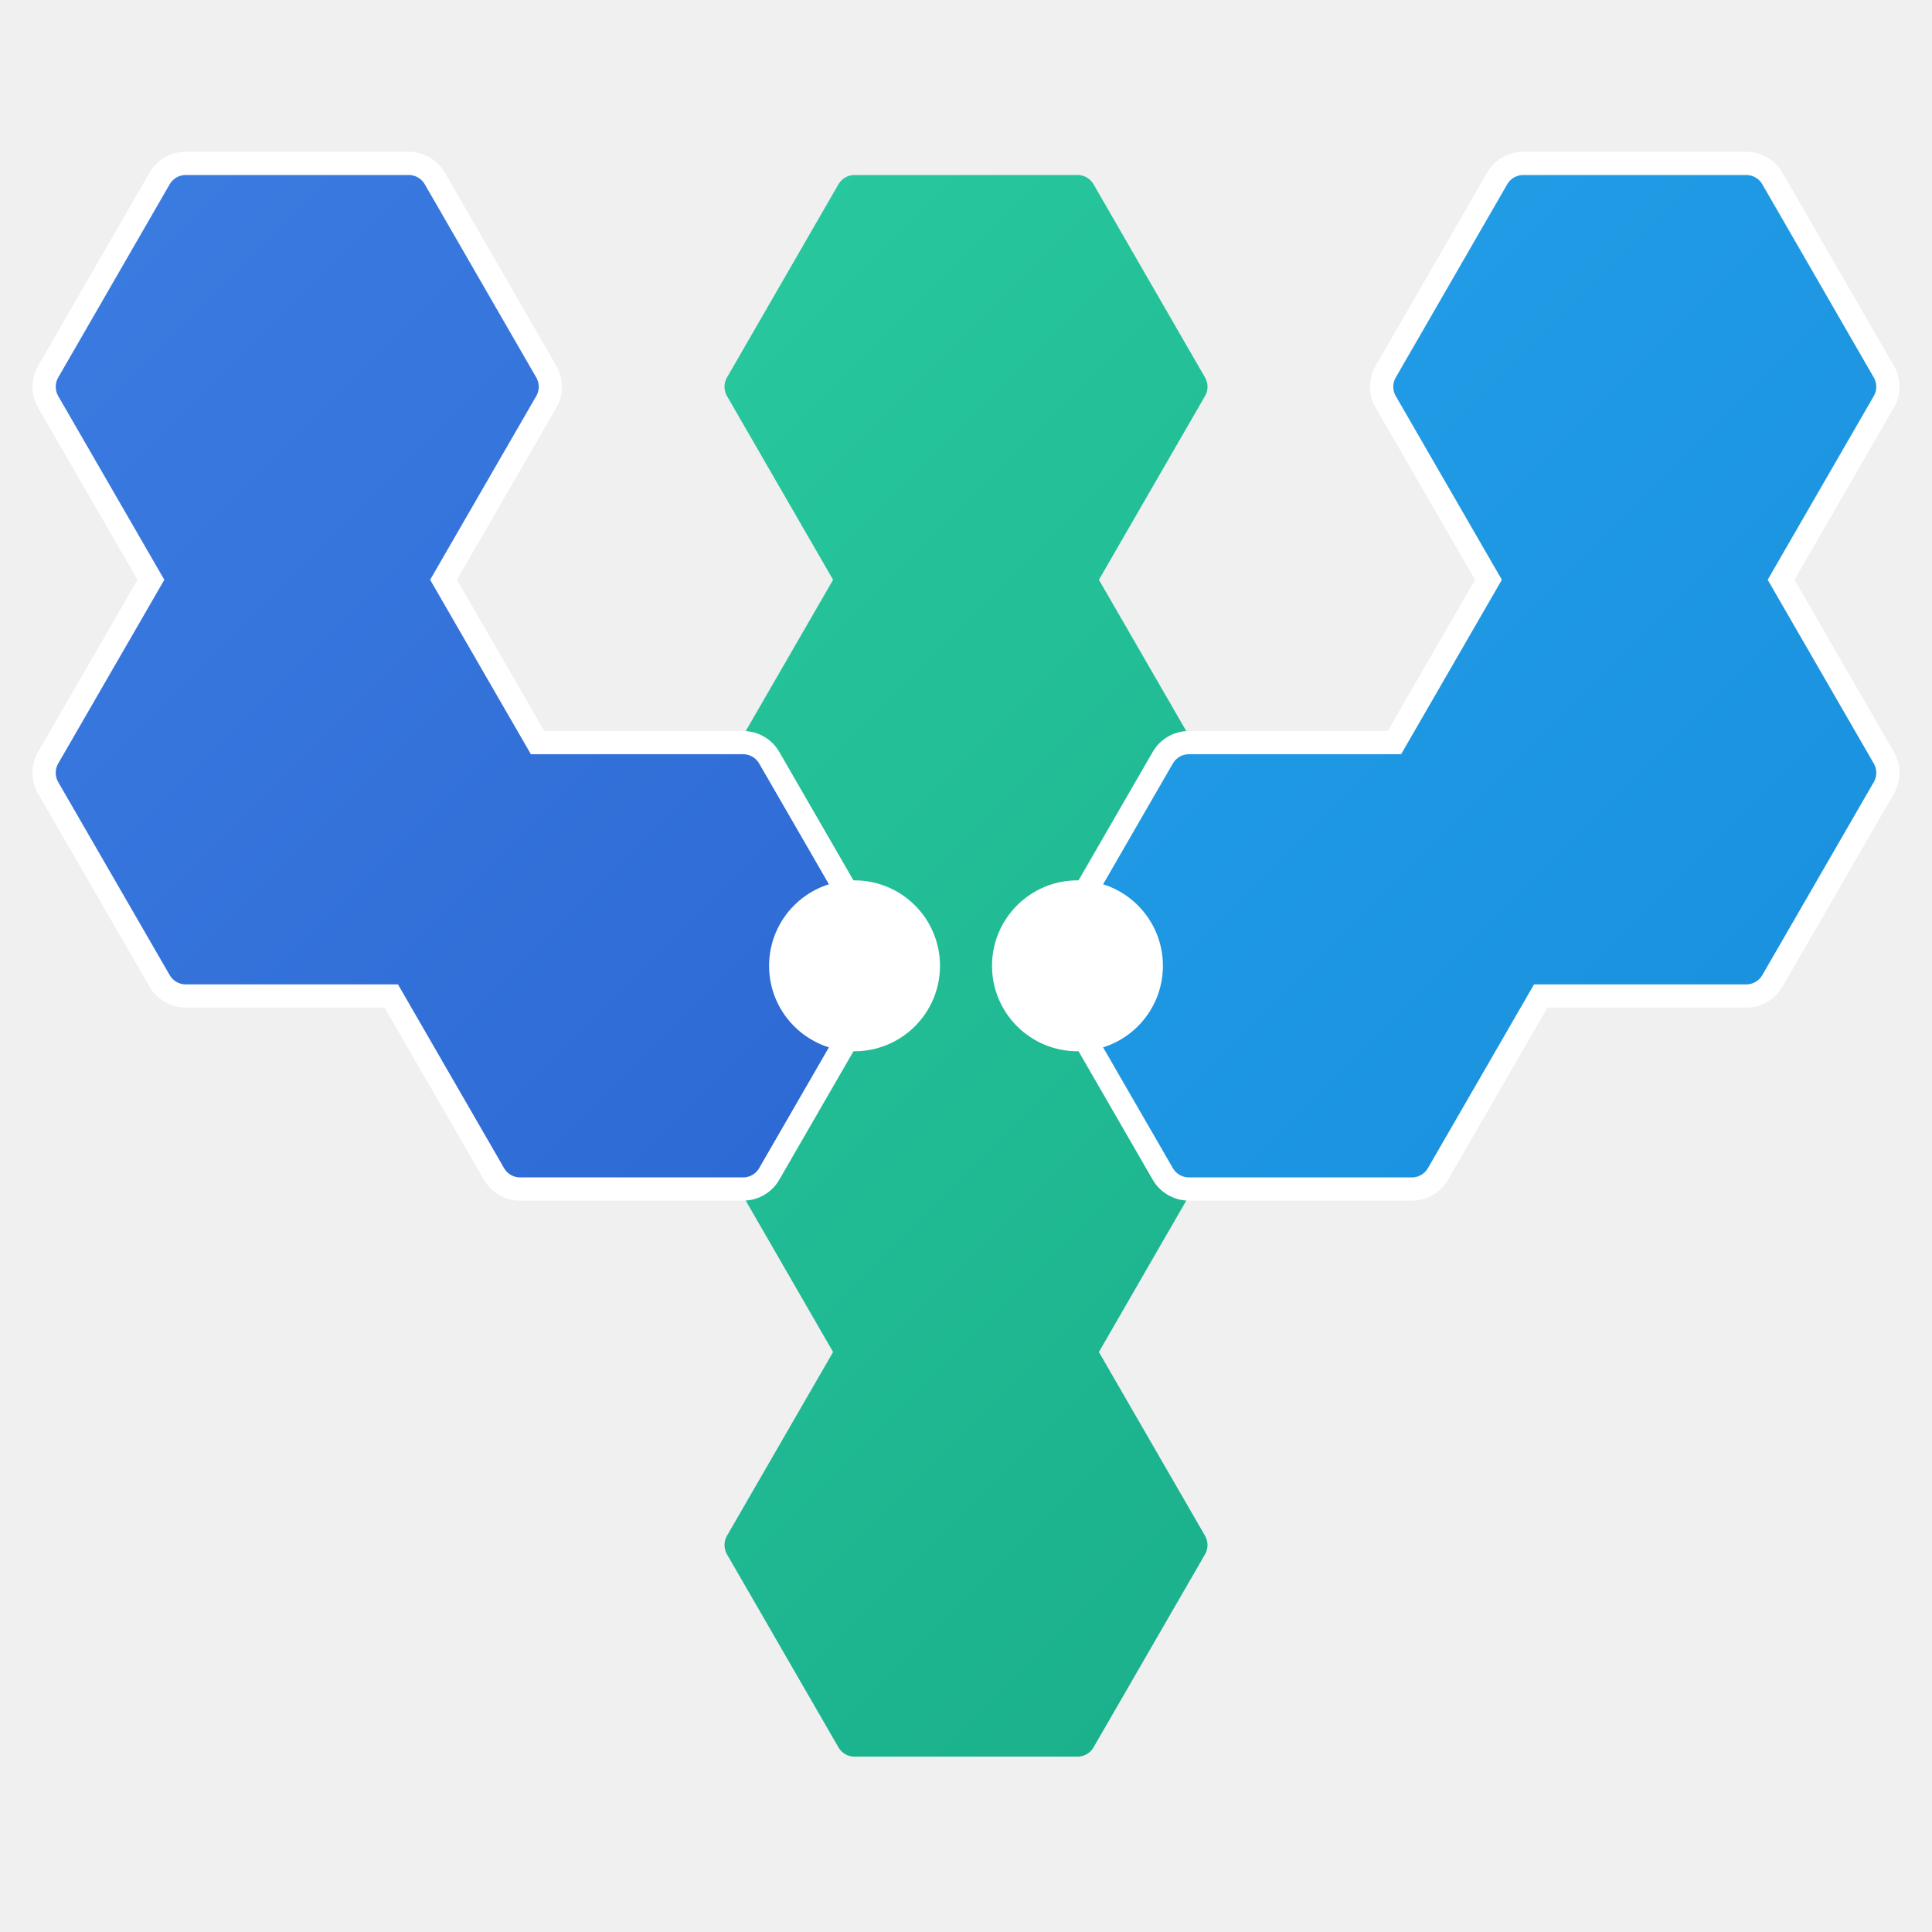
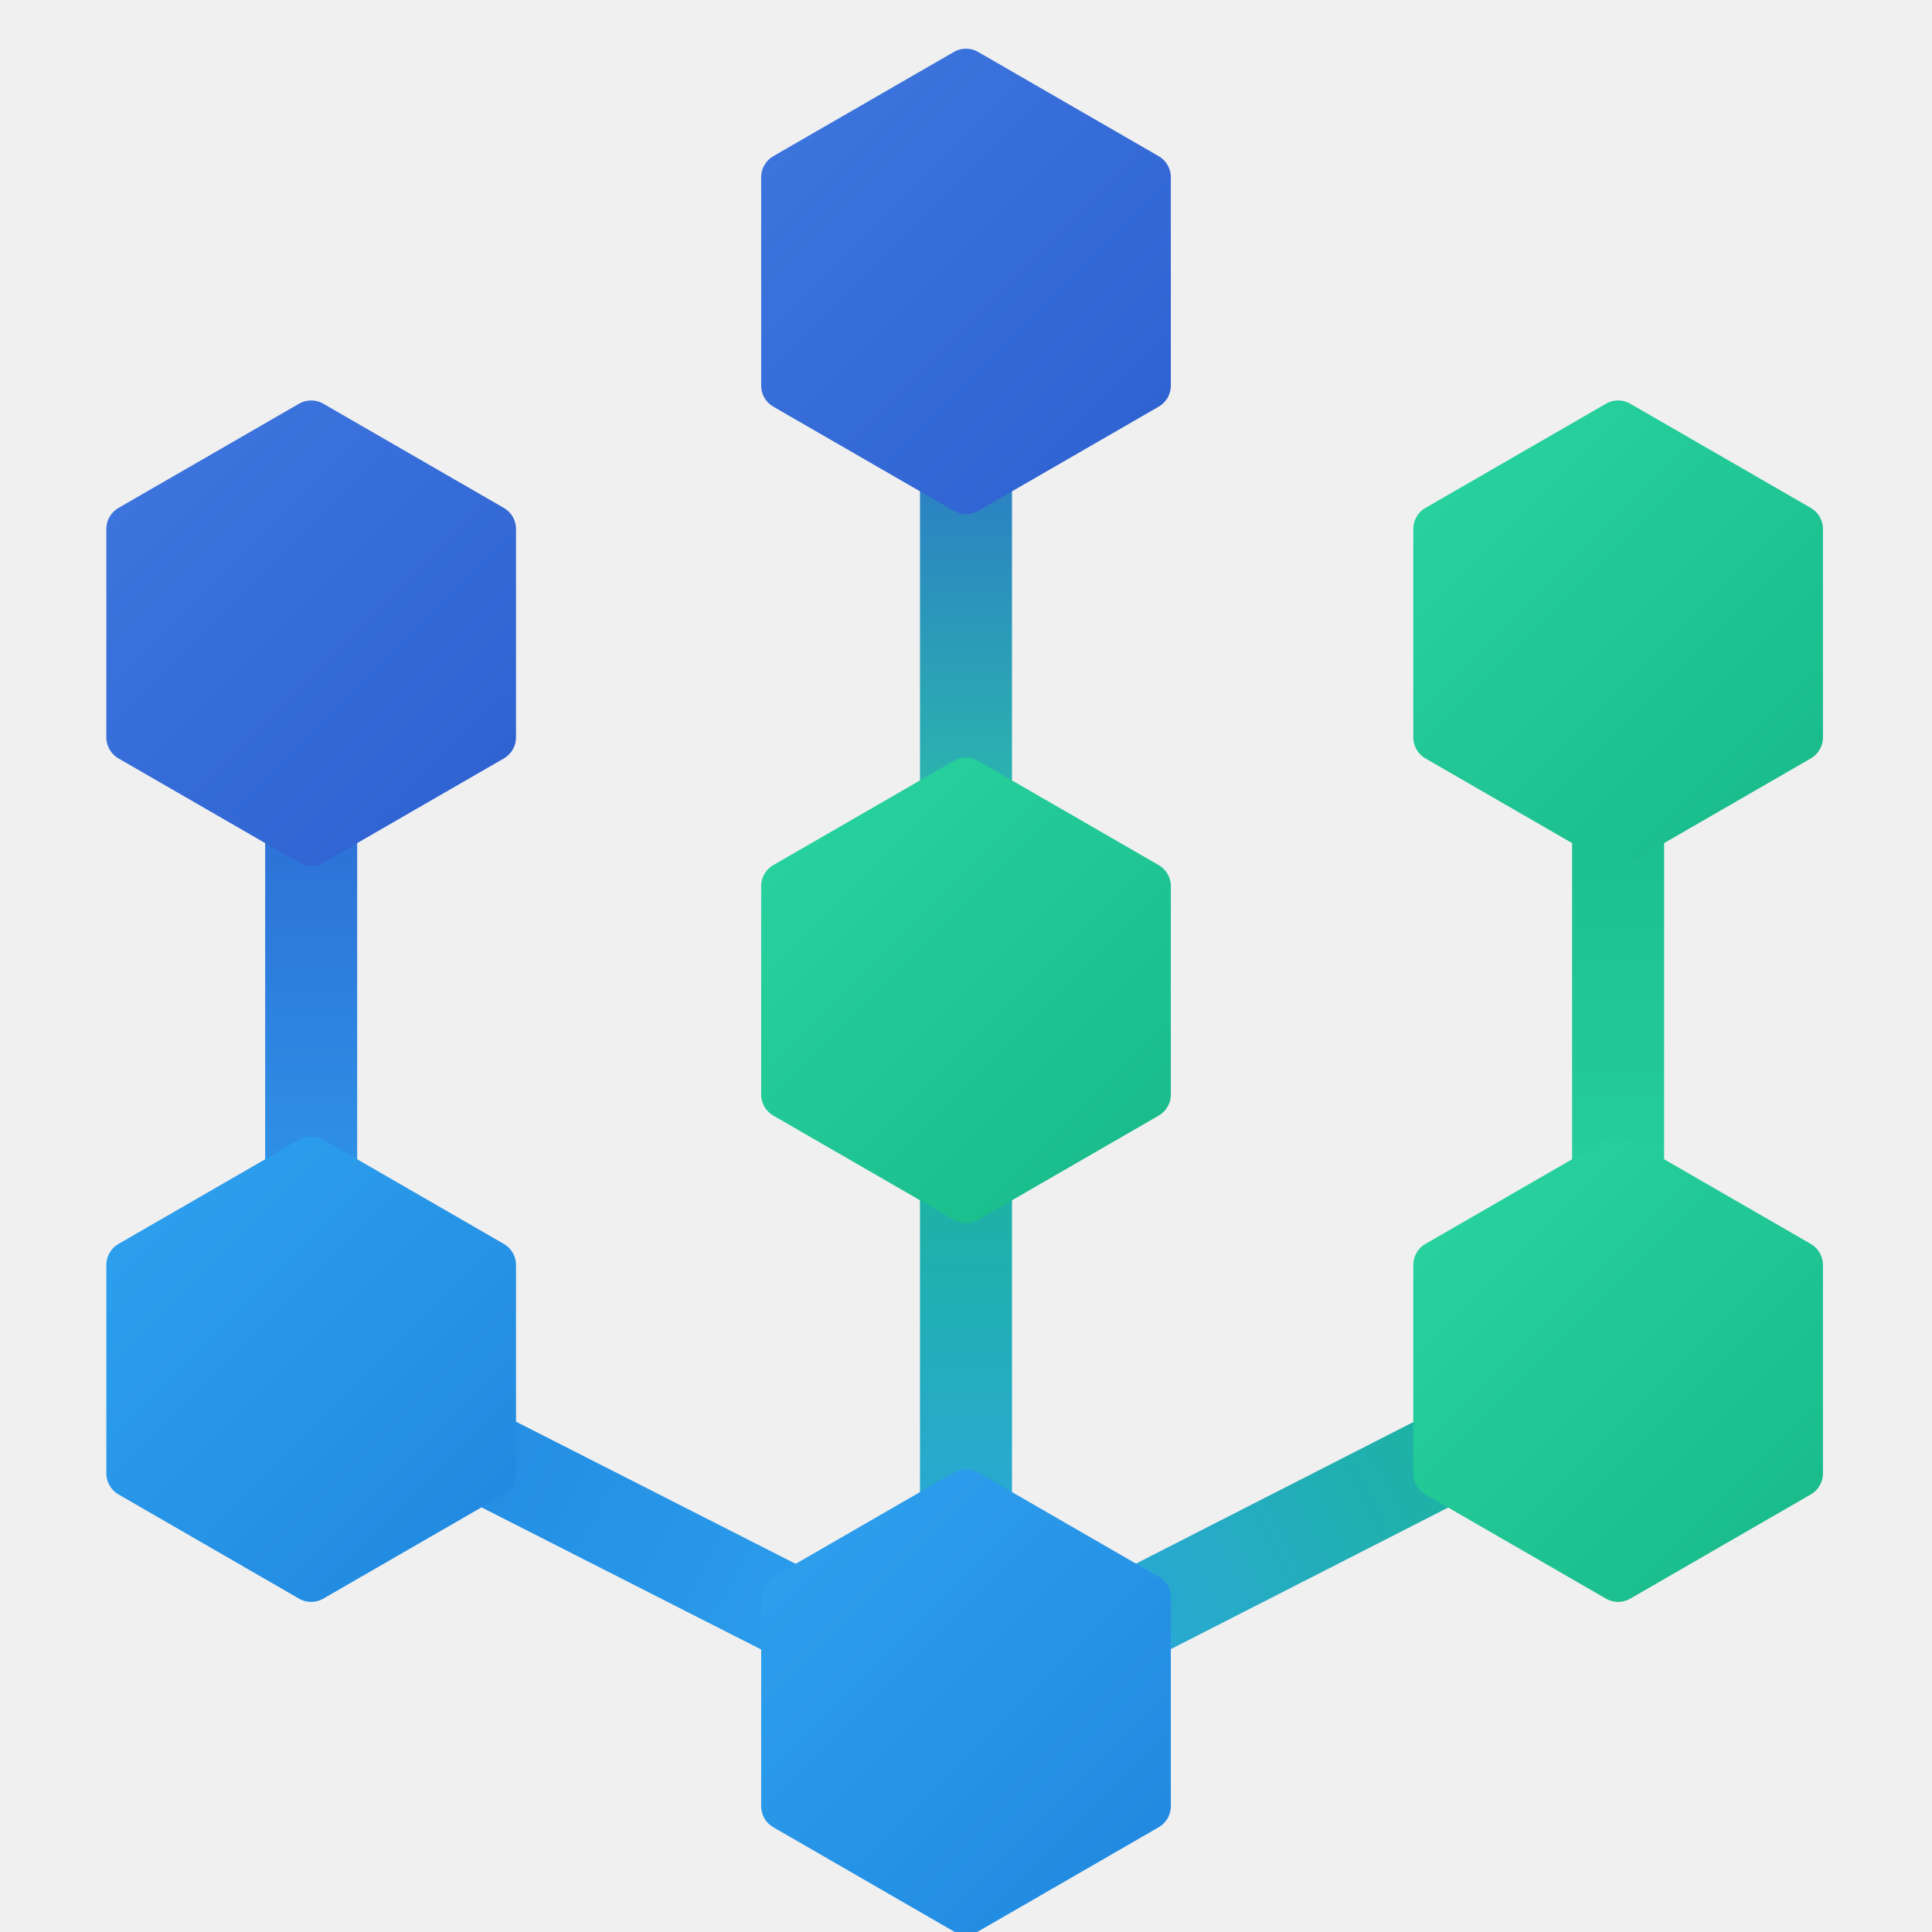
- <svg xmlns="http://www.w3.org/2000/svg" viewBox="-52.0 -41.6 104.0 104.0" role="img" aria-label="Kaalera">
+ <svg xmlns="http://www.w3.org/2000/svg" viewBox="88 66 714 714" role="img" aria-label="Kaalera">
  <defs>
-     <linearGradient id="kc" gradientUnits="userSpaceOnUse" x1="-52.0" y1="-41.6" x2="52.0" y2="62.4">
-       <stop offset="0" stop-color="#2fd3a6" />
-       <stop offset="1" stop-color="#13a583" />
+     <linearGradient id="ktl" gradientUnits="userSpaceOnUse" x1="117" y1="214" x2="289" y2="386">
+       <stop offset="0" stop-color="#3f78e0" />
+       <stop offset="1" stop-color="#2c5fcf" />
    </linearGradient>
-     <linearGradient id="kl" gradientUnits="userSpaceOnUse" x1="-52.0" y1="-41.6" x2="52.0" y2="62.4">
-       <stop offset="0" stop-color="#3d7fe3" />
-       <stop offset="1" stop-color="#1f55c6" />
+     <linearGradient id="ktc" gradientUnits="userSpaceOnUse" x1="359" y1="84" x2="531" y2="256">
+       <stop offset="0" stop-color="#3f78e0" />
+       <stop offset="1" stop-color="#2c5fcf" />
    </linearGradient>
-     <linearGradient id="kr" gradientUnits="userSpaceOnUse" x1="-52.0" y1="-41.6" x2="52.0" y2="62.4">
-       <stop offset="0" stop-color="#2eaaf0" />
-       <stop offset="1" stop-color="#1288d8" />
+     <linearGradient id="kbl" gradientUnits="userSpaceOnUse" x1="117" y1="486" x2="289" y2="658">
+       <stop offset="0" stop-color="#2fa3ef" />
+       <stop offset="1" stop-color="#1f86de" />
+     </linearGradient>
+     <linearGradient id="kbc" gradientUnits="userSpaceOnUse" x1="359" y1="609" x2="531" y2="781">
+       <stop offset="0" stop-color="#2fa3ef" />
+       <stop offset="1" stop-color="#1f86de" />
+     </linearGradient>
+     <linearGradient id="kmc" gradientUnits="userSpaceOnUse" x1="359" y1="346" x2="531" y2="518">
+       <stop offset="0" stop-color="#2ad6a2" />
+       <stop offset="1" stop-color="#17b787" />
+     </linearGradient>
+     <linearGradient id="ktr" gradientUnits="userSpaceOnUse" x1="600" y1="214" x2="772" y2="386">
+       <stop offset="0" stop-color="#2ad6a2" />
+       <stop offset="1" stop-color="#17b787" />
+     </linearGradient>
+     <linearGradient id="kbr" gradientUnits="userSpaceOnUse" x1="600" y1="486" x2="772" y2="658">
+       <stop offset="0" stop-color="#2ad6a2" />
+       <stop offset="1" stop-color="#17b787" />
+     </linearGradient>
+     <linearGradient id="ke0" gradientUnits="userSpaceOnUse" x1="203" y1="300" x2="203" y2="572">
+       <stop offset="0" stop-color="#2c5fcf" />
+       <stop offset="1" stop-color="#2fa3ef" />
+     </linearGradient>
+     <linearGradient id="ke1" gradientUnits="userSpaceOnUse" x1="445" y1="170" x2="445" y2="432">
+       <stop offset="0" stop-color="#2c5fcf" />
+       <stop offset="1" stop-color="#2ad6a2" />
+     </linearGradient>
+     <linearGradient id="ke2" gradientUnits="userSpaceOnUse" x1="445" y1="432" x2="445" y2="695">
+       <stop offset="0" stop-color="#17b787" />
+       <stop offset="1" stop-color="#2fa3ef" />
+     </linearGradient>
+     <linearGradient id="ke3" gradientUnits="userSpaceOnUse" x1="686" y1="300" x2="686" y2="572">
+       <stop offset="0" stop-color="#17b787" />
+       <stop offset="1" stop-color="#2ad6a2" />
+     </linearGradient>
+     <linearGradient id="ke4" gradientUnits="userSpaceOnUse" x1="203" y1="572" x2="445" y2="695">
+       <stop offset="0" stop-color="#1f86de" />
+       <stop offset="1" stop-color="#2fa3ef" />
+     </linearGradient>
+     <linearGradient id="ke5" gradientUnits="userSpaceOnUse" x1="686" y1="572" x2="445" y2="695">
+       <stop offset="0" stop-color="#17b787" />
+       <stop offset="1" stop-color="#2fa3ef" />
    </linearGradient>
  </defs>
-   <g fill="url(#kc)" stroke="url(#kc)" stroke-width="2" stroke-linejoin="round">
-     <polygon points="12.0,-20.78 6.0,-10.39 -6.0,-10.39 -12.0,-20.78 -6.0,-31.18 6.0,-31.18" />
-     <polygon points="12.0,0.0 6.0,10.39 -6.0,10.39 -12.0,0.0 -6.0,-10.39 6.0,-10.39" />
-     <polygon points="12.0,20.78 6.0,31.18 -6.0,31.18 -12.0,20.78 -6.0,10.39 6.0,10.39" />
-     <polygon points="12.0,41.57 6.0,51.96 -6.0,51.96 -12.0,41.57 -6.0,31.18 6.0,31.18" />
+   <g stroke-width="34" stroke-linecap="round">
+     <line x1="203" y1="300" x2="203" y2="572" stroke="url(#ke0)" />
+     <line x1="445" y1="170" x2="445" y2="432" stroke="url(#ke1)" />
+     <line x1="445" y1="432" x2="445" y2="695" stroke="url(#ke2)" />
+     <line x1="686" y1="300" x2="686" y2="572" stroke="url(#ke3)" />
+     <line x1="203" y1="572" x2="445" y2="695" stroke="url(#ke4)" />
+     <line x1="686" y1="572" x2="445" y2="695" stroke="url(#ke5)" />
  </g>
-   <g fill="#fff" stroke="#fff" stroke-width="4.5" stroke-linejoin="round">
-     <polygon points="-24.0,-20.78 -30.0,-10.39 -42.0,-10.39 -48.0,-20.78 -42.0,-31.18 -30.0,-31.18" />
-     <polygon points="-24.0,0.0 -30.0,10.39 -42.0,10.39 -48.0,0.0 -42.0,-10.39 -30.0,-10.39" />
-     <polygon points="-6.0,10.39 -12.0,20.78 -24.0,20.78 -30.0,10.39 -24.0,0.0 -12.0,0.0" />
+   <g class="piece p1" stroke-width="18" stroke-linejoin="round">
+     <polygon points="203.0,223.0 269.7,261.5 269.7,338.5 203.0,377.0 136.3,338.5 136.3,261.5" fill="url(#ktl)" stroke="url(#ktl)" />
+     <polygon points="203.0,495.0 269.7,533.5 269.7,610.5 203.0,649.0 136.3,610.5 136.3,533.5" fill="url(#kbl)" stroke="url(#kbl)" />
  </g>
-   <g fill="url(#kl)" stroke="url(#kl)" stroke-width="2" stroke-linejoin="round">
-     <polygon points="-24.0,-20.78 -30.0,-10.39 -42.0,-10.39 -48.0,-20.78 -42.0,-31.18 -30.0,-31.18" />
-     <polygon points="-24.0,0.0 -30.0,10.39 -42.0,10.39 -48.0,0.0 -42.0,-10.39 -30.0,-10.39" />
-     <polygon points="-6.0,10.39 -12.0,20.78 -24.0,20.78 -30.0,10.39 -24.0,0.0 -12.0,0.0" />
+   <g class="piece p2" stroke-width="18" stroke-linejoin="round">
+     <polygon points="445.0,93.0 511.7,131.5 511.7,208.5 445.0,247.0 378.3,208.5 378.3,131.5" fill="url(#ktc)" stroke="url(#ktc)" />
+     <polygon points="445.0,355.0 511.7,393.5 511.7,470.5 445.0,509.0 378.3,470.5 378.3,393.5" fill="url(#kmc)" stroke="url(#kmc)" />
+     <polygon points="445.0,618.0 511.7,656.5 511.7,733.5 445.0,772.0 378.3,733.5 378.3,656.5" fill="url(#kbc)" stroke="url(#kbc)" />
  </g>
-   <g fill="#fff" stroke="#fff" stroke-width="4.5" stroke-linejoin="round">
-     <polygon points="48.0,-20.78 42.0,-10.39 30.0,-10.39 24.0,-20.78 30.0,-31.18 42.0,-31.18" />
-     <polygon points="48.0,0.0 42.0,10.39 30.0,10.39 24.0,0.0 30.0,-10.39 42.0,-10.39" />
-     <polygon points="30.0,10.39 24.0,20.78 12.0,20.78 6.0,10.39 12.0,0.0 24.0,0.0" />
-   </g>
-   <g fill="url(#kr)" stroke="url(#kr)" stroke-width="2" stroke-linejoin="round">
-     <polygon points="48.0,-20.78 42.0,-10.39 30.0,-10.39 24.0,-20.78 30.0,-31.18 42.0,-31.18" />
-     <polygon points="48.0,0.0 42.0,10.39 30.0,10.39 24.0,0.0 30.0,-10.39 42.0,-10.39" />
-     <polygon points="30.0,10.39 24.0,20.78 12.0,20.78 6.0,10.39 12.0,0.0 24.0,0.0" />
-   </g>
-   <g fill="#fff">
-     <circle cx="6.0" cy="10.39" r="4.6" />
-     <circle cx="-6.0" cy="10.39" r="4.6" />
+   <g class="piece p3" stroke-width="18" stroke-linejoin="round">
+     <polygon points="686.0,223.0 752.7,261.5 752.7,338.5 686.0,377.0 619.3,338.5 619.3,261.5" fill="url(#ktr)" stroke="url(#ktr)" />
+     <polygon points="686.0,495.0 752.7,533.5 752.7,610.5 686.0,649.0 619.3,610.5 619.3,533.5" fill="url(#kbr)" stroke="url(#kbr)" />
  </g>
</svg>
